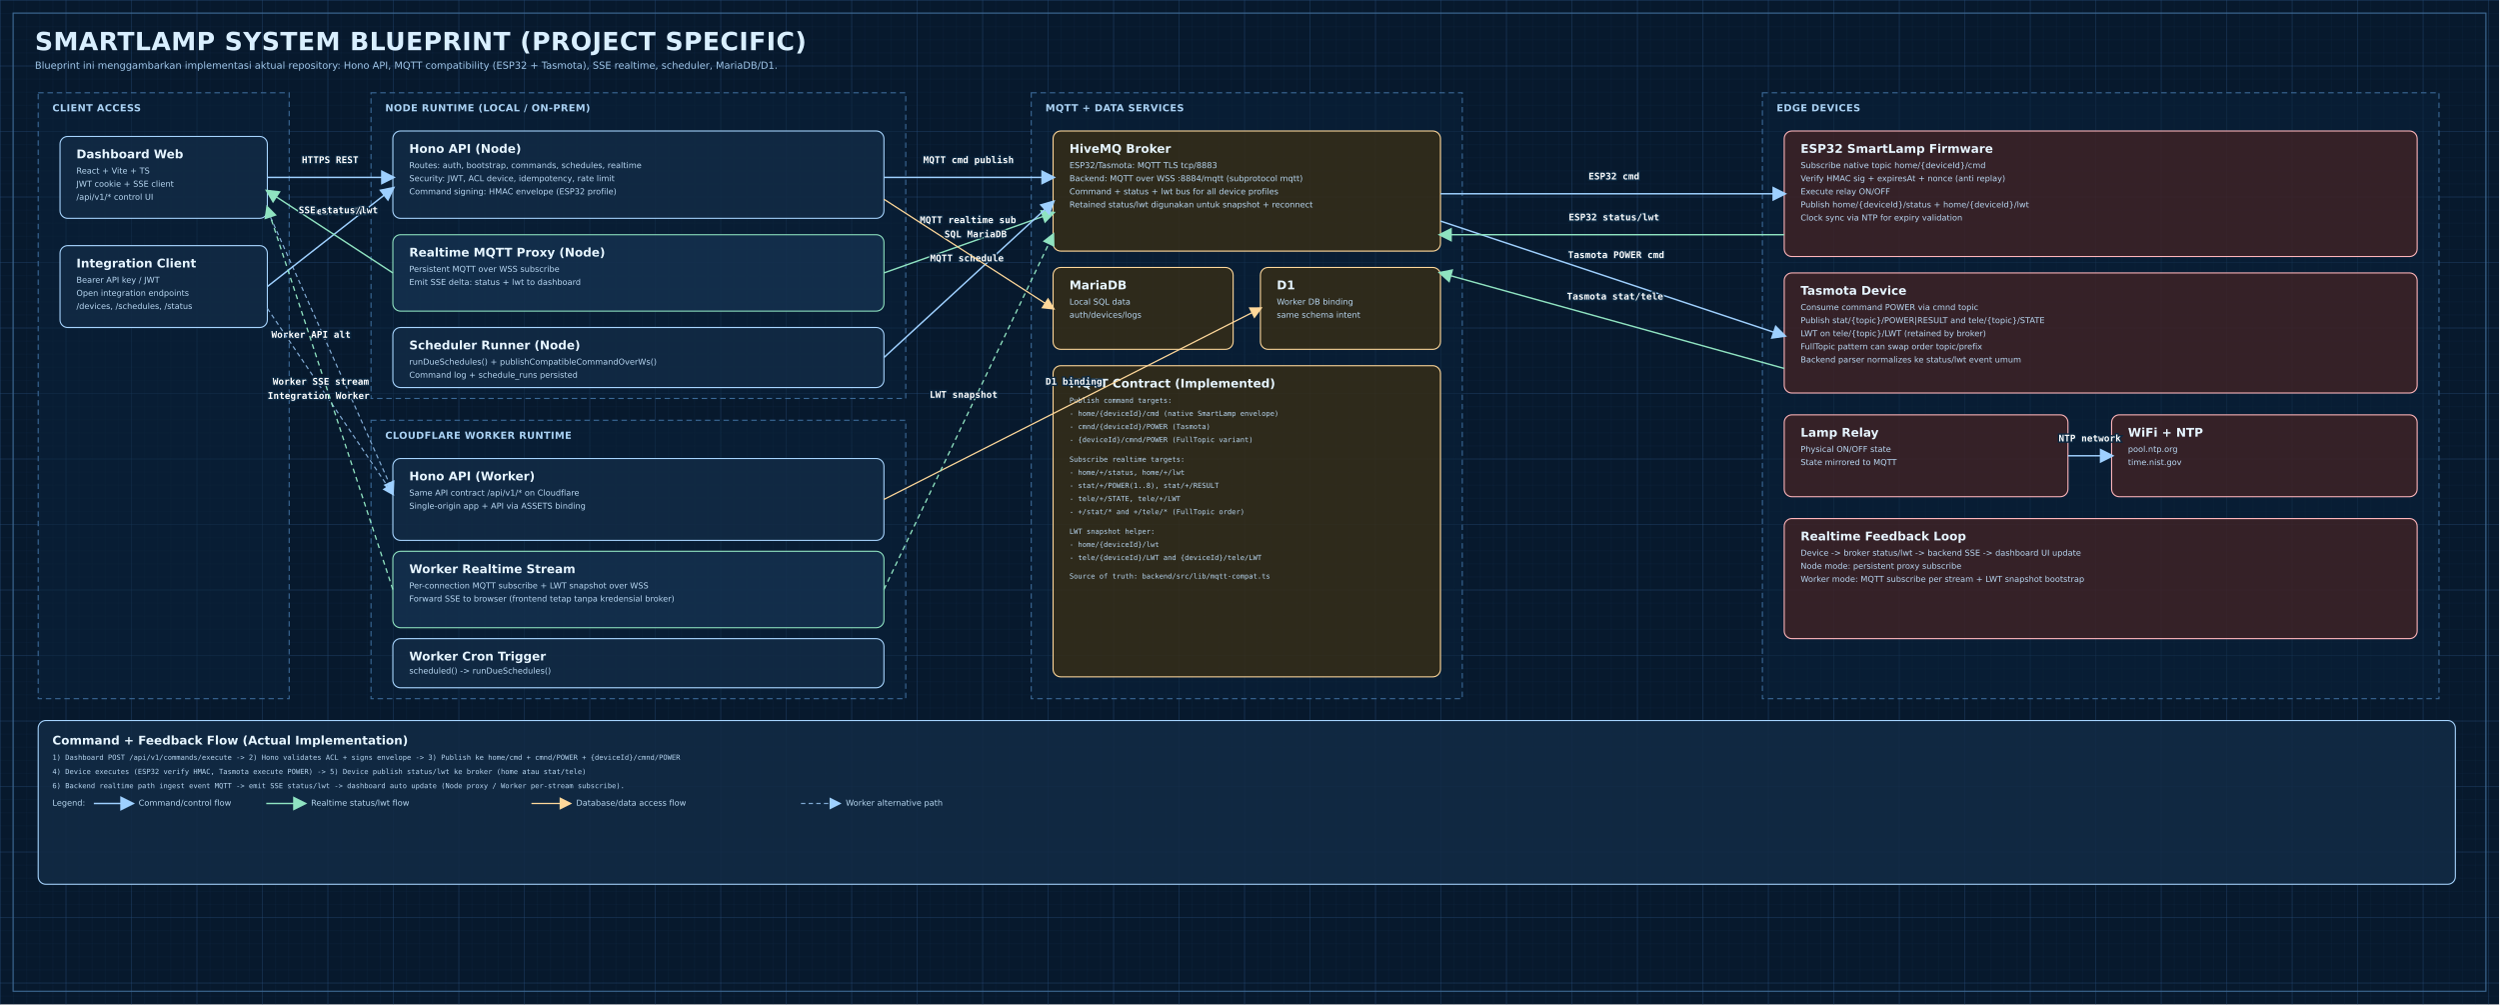
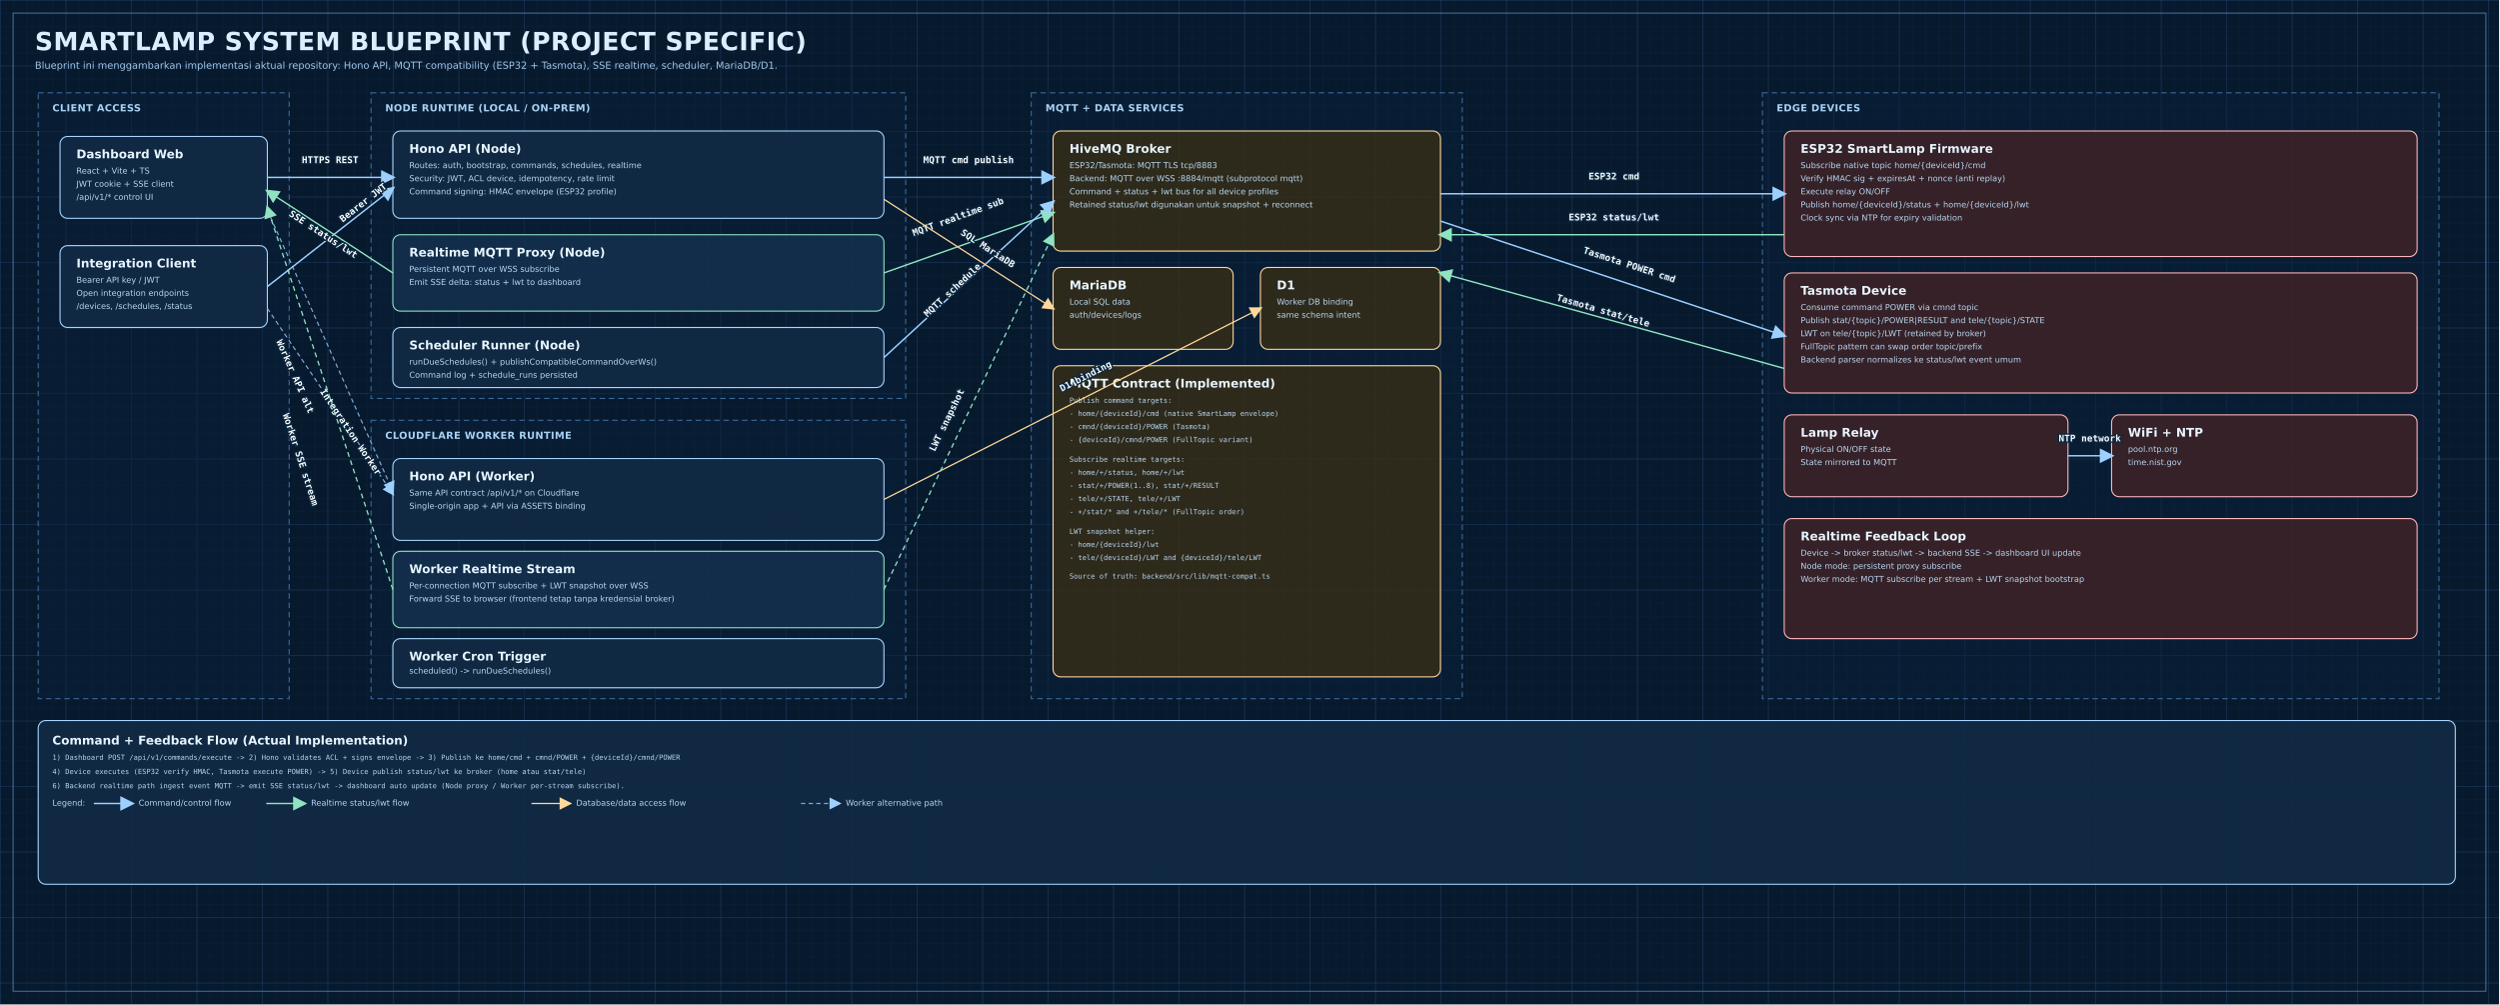
<svg xmlns="http://www.w3.org/2000/svg" width="4580" height="1840" viewBox="0 0 4580 1840">
  <defs>
    <pattern id="smallGrid" width="24" height="24" patternUnits="userSpaceOnUse">
      <path d="M 24 0 L 0 0 0 24" fill="none" stroke="#1b3f67" stroke-width="0.9" opacity="0.42" />
    </pattern>
    <pattern id="blueGrid" width="120" height="120" patternUnits="userSpaceOnUse">
      <rect width="120" height="120" fill="url(#smallGrid)" />
      <path d="M 120 0 L 0 0 0 120" fill="none" stroke="#2d5a8e" stroke-width="1.3" opacity="0.72" />
    </pattern>
    <marker id="arrowMain" markerWidth="10" markerHeight="10" refX="8" refY="5" orient="auto">
      <path d="M 0 0 L 10 5 L 0 10 z" fill="#9ed0ff" />
    </marker>
    <marker id="arrowStatus" markerWidth="10" markerHeight="10" refX="8" refY="5" orient="auto">
      <path d="M 0 0 L 10 5 L 0 10 z" fill="#8fe3c1" />
    </marker>
    <marker id="arrowData" markerWidth="10" markerHeight="10" refX="8" refY="5" orient="auto">
      <path d="M 0 0 L 10 5 L 0 10 z" fill="#ffd89a" />
    </marker>
    <style>
      .title {
        fill: #d9efff;
        font-family: 'Segoe UI', 'DejaVu Sans', sans-serif;
        font-size: 46px;
        font-weight: 700;
        letter-spacing: 0.8px;
      }
      .subtitle {
        fill: #9fc5e7;
        font-family: 'Segoe UI', 'DejaVu Sans', sans-serif;
        font-size: 18px;
      }
      .zone {
        fill: rgba(11, 35, 58, 0.54);
        stroke: #3b6997;
        stroke-width: 2;
        stroke-dasharray: 10 7;
      }
      .zoneTitle {
        fill: #a9d1f3;
        font-family: 'Segoe UI', 'DejaVu Sans', sans-serif;
        font-size: 18px;
        font-weight: 700;
        letter-spacing: 0.6px;
      }
      .node {
        fill: rgba(17, 42, 69, 0.88);
        stroke: #a7d5ff;
        stroke-width: 2;
        rx: 14;
      }
      .nodeAlt {
        fill: rgba(20, 48, 77, 0.88);
        stroke: #8fe3c1;
        stroke-width: 2;
        rx: 14;
      }
      .nodeData {
        fill: rgba(58, 46, 20, 0.76);
        stroke: #ffd89a;
        stroke-width: 2;
        rx: 14;
      }
      .nodeEdge {
        fill: rgba(68, 35, 36, 0.76);
        stroke: #ffb5ba;
        stroke-width: 2;
        rx: 14;
      }
      .nodeTitle {
        fill: #e6f5ff;
        font-family: 'Segoe UI', 'DejaVu Sans', sans-serif;
        font-size: 22px;
        font-weight: 700;
      }
      .nodeText {
        fill: #b8d7f2;
        font-family: 'Segoe UI', 'DejaVu Sans', sans-serif;
        font-size: 15px;
      }
      .nodeTextSmall {
        fill: #b8d7f2;
        font-family: 'Consolas', 'DejaVu Sans Mono', monospace;
        font-size: 13px;
      }
      .mainLink {
        fill: none;
        stroke: #9ed0ff;
        stroke-width: 2.7;
        marker-end: url(#arrowMain);
      }
      .statusLink {
        fill: none;
        stroke: #8fe3c1;
        stroke-width: 2.6;
        marker-end: url(#arrowStatus);
      }
      .statusDashed {
        fill: none;
        stroke: #8fe3c1;
        stroke-width: 2.4;
        stroke-dasharray: 9 7;
        marker-end: url(#arrowStatus);
      }
      .dataLink {
        fill: none;
        stroke: #ffd89a;
        stroke-width: 2.3;
        marker-end: url(#arrowData);
      }
      .altLink {
        fill: none;
        stroke: #7fa9d3;
        stroke-width: 2.2;
        stroke-dasharray: 8 6;
        marker-end: url(#arrowMain);
      }
      .linkLabel {
        fill: #ffffff;
        font-family: 'Consolas', 'DejaVu Sans Mono', monospace;
        font-size: 17px;
        font-weight: 700;
        letter-spacing: 0.15px;
        stroke: #0a2740;
        stroke-width: 4.8;
        paint-order: stroke fill;
      }
      .linkLabelDiag {
        text-anchor: middle;
        dominant-baseline: middle;
      }
      .legendText {
        fill: #b7d7f0;
        font-family: 'Segoe UI', 'DejaVu Sans', sans-serif;
        font-size: 15px;
      }
    </style>
  </defs>
  <rect width="4580" height="1840" fill="#07192d" />
  <rect width="4580" height="1840" fill="url(#blueGrid)" />
  <rect x="24" y="24" width="4532" height="1792" fill="none" stroke="#3f6b96" stroke-width="2" />
  <text x="64" y="92" class="title">SMARTLAMP SYSTEM BLUEPRINT (PROJECT SPECIFIC)</text>
  <text x="64" y="126" class="subtitle">Blueprint ini menggambarkan implementasi aktual repository: Hono API, MQTT compatibility (ESP32 + Tasmota), SSE realtime, scheduler, MariaDB/D1.</text>
  <rect x="70" y="170" width="460" height="1110" class="zone" />
  <text x="96" y="204" class="zoneTitle">CLIENT ACCESS</text>
  <rect x="680" y="170" width="980" height="560" class="zone" />
  <text x="706" y="204" class="zoneTitle">NODE RUNTIME (LOCAL / ON-PREM)</text>
  <rect x="680" y="770" width="980" height="510" class="zone" />
  <text x="706" y="804" class="zoneTitle">CLOUDFLARE WORKER RUNTIME</text>
  <rect x="1890" y="170" width="790" height="1110" class="zone" />
  <text x="1916" y="204" class="zoneTitle">MQTT + DATA SERVICES</text>
  <rect x="3230" y="170" width="1240" height="1110" class="zone" />
  <text x="3256" y="204" class="zoneTitle">EDGE DEVICES</text>
  <rect x="110" y="250" width="380" height="150" class="node" />
  <text x="140" y="290" class="nodeTitle">Dashboard Web</text>
  <text x="140" y="318" class="nodeText">React + Vite + TS</text>
  <text x="140" y="342" class="nodeText">JWT cookie + SSE client</text>
  <text x="140" y="366" class="nodeText">/api/v1/* control UI</text>
  <rect x="110" y="450" width="380" height="150" class="node" />
  <text x="140" y="490" class="nodeTitle">Integration Client</text>
  <text x="140" y="518" class="nodeText">Bearer API key / JWT</text>
  <text x="140" y="542" class="nodeText">Open integration endpoints</text>
  <text x="140" y="566" class="nodeText">/devices, /schedules, /status</text>
  <rect x="720" y="240" width="900" height="160" class="node" />
  <text x="750" y="280" class="nodeTitle">Hono API (Node)</text>
  <text x="750" y="308" class="nodeText">Routes: auth, bootstrap, commands, schedules, realtime</text>
  <text x="750" y="332" class="nodeText">Security: JWT, ACL device, idempotency, rate limit</text>
  <text x="750" y="356" class="nodeText">Command signing: HMAC envelope (ESP32 profile)</text>
  <rect x="720" y="430" width="900" height="140" class="nodeAlt" />
  <text x="750" y="470" class="nodeTitle">Realtime MQTT Proxy (Node)</text>
  <text x="750" y="498" class="nodeText">Persistent MQTT over WSS subscribe</text>
  <text x="750" y="522" class="nodeText">Emit SSE delta: status + lwt to dashboard</text>
  <rect x="720" y="600" width="900" height="110" class="node" />
  <text x="750" y="640" class="nodeTitle">Scheduler Runner (Node)</text>
  <text x="750" y="668" class="nodeText">runDueSchedules() + publishCompatibleCommandOverWs()</text>
  <text x="750" y="692" class="nodeText">Command log + schedule_runs persisted</text>
  <rect x="720" y="840" width="900" height="150" class="node" />
  <text x="750" y="880" class="nodeTitle">Hono API (Worker)</text>
  <text x="750" y="908" class="nodeText">Same API contract /api/v1/* on Cloudflare</text>
  <text x="750" y="932" class="nodeText">Single-origin app + API via ASSETS binding</text>
  <rect x="720" y="1010" width="900" height="140" class="nodeAlt" />
  <text x="750" y="1050" class="nodeTitle">Worker Realtime Stream</text>
  <text x="750" y="1078" class="nodeText">Per-connection MQTT subscribe + LWT snapshot over WSS</text>
  <text x="750" y="1102" class="nodeText">Forward SSE to browser (frontend tetap tanpa kredensial broker)</text>
  <rect x="720" y="1170" width="900" height="90" class="node" />
  <text x="750" y="1210" class="nodeTitle">Worker Cron Trigger</text>
  <text x="750" y="1234" class="nodeText">scheduled() -&gt; runDueSchedules()</text>
  <rect x="1930" y="240" width="710" height="220" class="nodeData" />
  <text x="1960" y="280" class="nodeTitle">HiveMQ Broker</text>
  <text x="1960" y="308" class="nodeText">ESP32/Tasmota: MQTT TLS tcp/8883</text>
  <text x="1960" y="332" class="nodeText">Backend: MQTT over WSS :8884/mqtt (subprotocol mqtt)</text>
  <text x="1960" y="356" class="nodeText">Command + status + lwt bus for all device profiles</text>
  <text x="1960" y="380" class="nodeText">Retained status/lwt digunakan untuk snapshot + reconnect</text>
  <rect x="1930" y="490" width="330" height="150" class="nodeData" />
  <text x="1960" y="530" class="nodeTitle">MariaDB</text>
  <text x="1960" y="558" class="nodeText">Local SQL data</text>
  <text x="1960" y="582" class="nodeText">auth/devices/logs</text>
  <rect x="2310" y="490" width="330" height="150" class="nodeData" />
  <text x="2340" y="530" class="nodeTitle">D1</text>
  <text x="2340" y="558" class="nodeText">Worker DB binding</text>
  <text x="2340" y="582" class="nodeText">same schema intent</text>
  <rect x="1930" y="670" width="710" height="570" class="nodeData" />
  <text x="1960" y="710" class="nodeTitle">MQTT Contract (Implemented)</text>
  <text x="1960" y="738" class="nodeTextSmall">Publish command targets:</text>
  <text x="1960" y="762" class="nodeTextSmall">- home/{deviceId}/cmd (native SmartLamp envelope)</text>
  <text x="1960" y="786" class="nodeTextSmall">- cmnd/{deviceId}/POWER (Tasmota)</text>
  <text x="1960" y="810" class="nodeTextSmall">- {deviceId}/cmnd/POWER (FullTopic variant)</text>
  <text x="1960" y="846" class="nodeTextSmall">Subscribe realtime targets:</text>
  <text x="1960" y="870" class="nodeTextSmall">- home/+/status, home/+/lwt</text>
  <text x="1960" y="894" class="nodeTextSmall">- stat/+/POWER(1..8), stat/+/RESULT</text>
  <text x="1960" y="918" class="nodeTextSmall">- tele/+/STATE, tele/+/LWT</text>
  <text x="1960" y="942" class="nodeTextSmall">- +/stat/* and +/tele/* (FullTopic order)</text>
  <text x="1960" y="978" class="nodeTextSmall">LWT snapshot helper:</text>
  <text x="1960" y="1002" class="nodeTextSmall">- home/{deviceId}/lwt</text>
  <text x="1960" y="1026" class="nodeTextSmall">- tele/{deviceId}/LWT and {deviceId}/tele/LWT</text>
  <text x="1960" y="1060" class="nodeTextSmall">Source of truth: backend/src/lib/mqtt-compat.ts</text>
  <rect x="3270" y="240" width="1160" height="230" class="nodeEdge" />
  <text x="3300" y="280" class="nodeTitle">ESP32 SmartLamp Firmware</text>
  <text x="3300" y="308" class="nodeText">Subscribe native topic home/{deviceId}/cmd</text>
  <text x="3300" y="332" class="nodeText">Verify HMAC sig + expiresAt + nonce (anti replay)</text>
  <text x="3300" y="356" class="nodeText">Execute relay ON/OFF</text>
  <text x="3300" y="380" class="nodeText">Publish home/{deviceId}/status + home/{deviceId}/lwt</text>
  <text x="3300" y="404" class="nodeText">Clock sync via NTP for expiry validation</text>
  <rect x="3270" y="500" width="1160" height="220" class="nodeEdge" />
  <text x="3300" y="540" class="nodeTitle">Tasmota Device</text>
  <text x="3300" y="568" class="nodeText">Consume command POWER via cmnd topic</text>
  <text x="3300" y="592" class="nodeText">Publish stat/{topic}/POWER|RESULT and tele/{topic}/STATE</text>
  <text x="3300" y="616" class="nodeText">LWT on tele/{topic}/LWT (retained by broker)</text>
  <text x="3300" y="640" class="nodeText">FullTopic pattern can swap order topic/prefix</text>
  <text x="3300" y="664" class="nodeText">Backend parser normalizes ke status/lwt event umum</text>
  <rect x="3270" y="760" width="520" height="150" class="nodeEdge" />
  <text x="3300" y="800" class="nodeTitle">Lamp Relay</text>
  <text x="3300" y="828" class="nodeText">Physical ON/OFF state</text>
  <text x="3300" y="852" class="nodeText">State mirrored to MQTT</text>
  <rect x="3870" y="760" width="560" height="150" class="nodeEdge" />
  <text x="3900" y="800" class="nodeTitle">WiFi + NTP</text>
  <text x="3900" y="828" class="nodeText">pool.ntp.org</text>
  <text x="3900" y="852" class="nodeText">time.nist.gov</text>
  <rect x="3270" y="950" width="1160" height="220" class="nodeEdge" />
  <text x="3300" y="990" class="nodeTitle">Realtime Feedback Loop</text>
  <text x="3300" y="1018" class="nodeText">Device -&gt; broker status/lwt -&gt; backend SSE -&gt; dashboard UI update</text>
  <text x="3300" y="1042" class="nodeText">Node mode: persistent proxy subscribe</text>
  <text x="3300" y="1066" class="nodeText">Worker mode: MQTT subscribe per stream + LWT snapshot bootstrap</text>
  <path d="M 490 325 L 720 325" class="mainLink" />
  <text x="605" y="294" class="linkLabel linkLabelDiag">HTTPS REST</text>
  <path d="M 490 385 L 720 900" class="altLink" />
-   <text x="570" y="614" class="linkLabel linkLabelDiag">Worker API alt</text>
+   <text x="540" y="690" class="linkLabel linkLabelDiag" transform="rotate(66 540 690)">Worker API alt</text>
  <path d="M 490 525 L 720 345" class="mainLink" />
-   <text x="622" y="388" class="linkLabel linkLabelDiag">Bearer JWT</text>
+   <text x="666" y="372" class="linkLabel linkLabelDiag" transform="rotate(-38 666 372)">Bearer JWT</text>
  <path d="M 490 565 L 720 905" class="altLink" />
-   <text x="584" y="726" class="linkLabel linkLabelDiag">Integration Worker</text>
+   <text x="642" y="792" class="linkLabel linkLabelDiag" transform="rotate(56 642 792)">Integration Worker</text>
  <path d="M 1620 325 L 1930 325" class="mainLink" />
  <text x="1775" y="294" class="linkLabel linkLabelDiag">MQTT cmd publish</text>
  <path d="M 1620 500 L 1930 390" class="statusLink" />
-   <text x="1774" y="404" class="linkLabel linkLabelDiag">MQTT realtime sub</text>
+   <text x="1756" y="398" class="linkLabel linkLabelDiag" transform="rotate(-20 1756 398)">MQTT realtime sub</text>
  <path d="M 1620 655 L 1930 370" class="mainLink" />
-   <text x="1772" y="474" class="linkLabel linkLabelDiag">MQTT schedule</text>
+   <text x="1746" y="532" class="linkLabel linkLabelDiag" transform="rotate(-43 1746 532)">MQTT schedule</text>
  <path d="M 1620 365 L 1930 565" class="dataLink" />
-   <text x="1788" y="430" class="linkLabel linkLabelDiag">SQL MariaDB</text>
+   <text x="1810" y="456" class="linkLabel linkLabelDiag" transform="rotate(33 1810 456)">SQL MariaDB</text>
  <path d="M 1620 915 L 2310 565" class="dataLink" />
-   <text x="1968" y="700" class="linkLabel linkLabelDiag">D1 binding</text>
+   <text x="1990" y="690" class="linkLabel linkLabelDiag" transform="rotate(-27 1990 690)">D1 binding</text>
  <path d="M 1620 1080 L 1930 430" class="statusDashed" />
-   <text x="1766" y="724" class="linkLabel linkLabelDiag">LWT snapshot</text>
+   <text x="1736" y="770" class="linkLabel linkLabelDiag" transform="rotate(-64 1736 770)">LWT snapshot</text>
  <path d="M 2640 355 L 3270 355" class="mainLink" />
  <text x="2958" y="324" class="linkLabel linkLabelDiag">ESP32 cmd</text>
  <path d="M 2640 405 L 3270 615" class="mainLink" />
-   <text x="2962" y="468" class="linkLabel linkLabelDiag">Tasmota POWER cmd</text>
+   <text x="2986" y="486" class="linkLabel linkLabelDiag" transform="rotate(18 2986 486)">Tasmota POWER cmd</text>
  <path d="M 3270 430 L 2640 430" class="statusLink" />
  <text x="2958" y="399" class="linkLabel linkLabelDiag">ESP32 status/lwt</text>
  <path d="M 3270 675 L 2640 500" class="statusLink" />
-   <text x="2960" y="544" class="linkLabel linkLabelDiag">Tasmota stat/tele</text>
+   <text x="2938" y="570" class="linkLabel linkLabelDiag" transform="rotate(16 2938 570)">Tasmota stat/tele</text>
  <path d="M 3790 835 L 3870 835" class="mainLink" />
  <text x="3830" y="804" class="linkLabel linkLabelDiag">NTP network</text>
  <path d="M 720 500 L 490 350" class="statusLink" />
-   <text x="620" y="386" class="linkLabel linkLabelDiag">SSE status/lwt</text>
+   <text x="592" y="430" class="linkLabel linkLabelDiag" transform="rotate(33 592 430)">SSE status/lwt</text>
  <path d="M 720 1080 L 490 380" class="statusDashed" />
-   <text x="588" y="700" class="linkLabel linkLabelDiag">Worker SSE stream</text>
+   <text x="550" y="842" class="linkLabel linkLabelDiag" transform="rotate(72 550 842)">Worker SSE stream</text>
  <rect x="70" y="1320" width="4430" height="300" class="node" />
  <text x="96" y="1364" class="nodeTitle">Command + Feedback Flow (Actual Implementation)</text>
  <text x="96" y="1392" class="nodeTextSmall">1) Dashboard POST /api/v1/commands/execute -&gt; 2) Hono validates ACL + signs envelope -&gt; 3) Publish ke home/cmd + cmnd/POWER + {deviceId}/cmnd/POWER</text>
  <text x="96" y="1418" class="nodeTextSmall">4) Device executes (ESP32 verify HMAC, Tasmota execute POWER) -&gt; 5) Device publish status/lwt ke broker (home atau stat/tele)</text>
  <text x="96" y="1444" class="nodeTextSmall">6) Backend realtime path ingest event MQTT -&gt; emit SSE status/lwt -&gt; dashboard auto update (Node proxy / Worker per-stream subscribe).</text>
  <text x="96" y="1476" class="legendText">Legend:</text>
  <line x1="172" y1="1472" x2="242" y2="1472" class="mainLink" />
  <text x="254" y="1476" class="legendText">Command/control flow</text>
  <line x1="488" y1="1472" x2="558" y2="1472" class="statusLink" />
  <text x="570" y="1476" class="legendText">Realtime status/lwt flow</text>
  <line x1="974" y1="1472" x2="1044" y2="1472" class="dataLink" />
  <text x="1056" y="1476" class="legendText">Database/data access flow</text>
  <line x1="1468" y1="1472" x2="1538" y2="1472" class="altLink" />
  <text x="1550" y="1476" class="legendText">Worker alternative path</text>
</svg>
